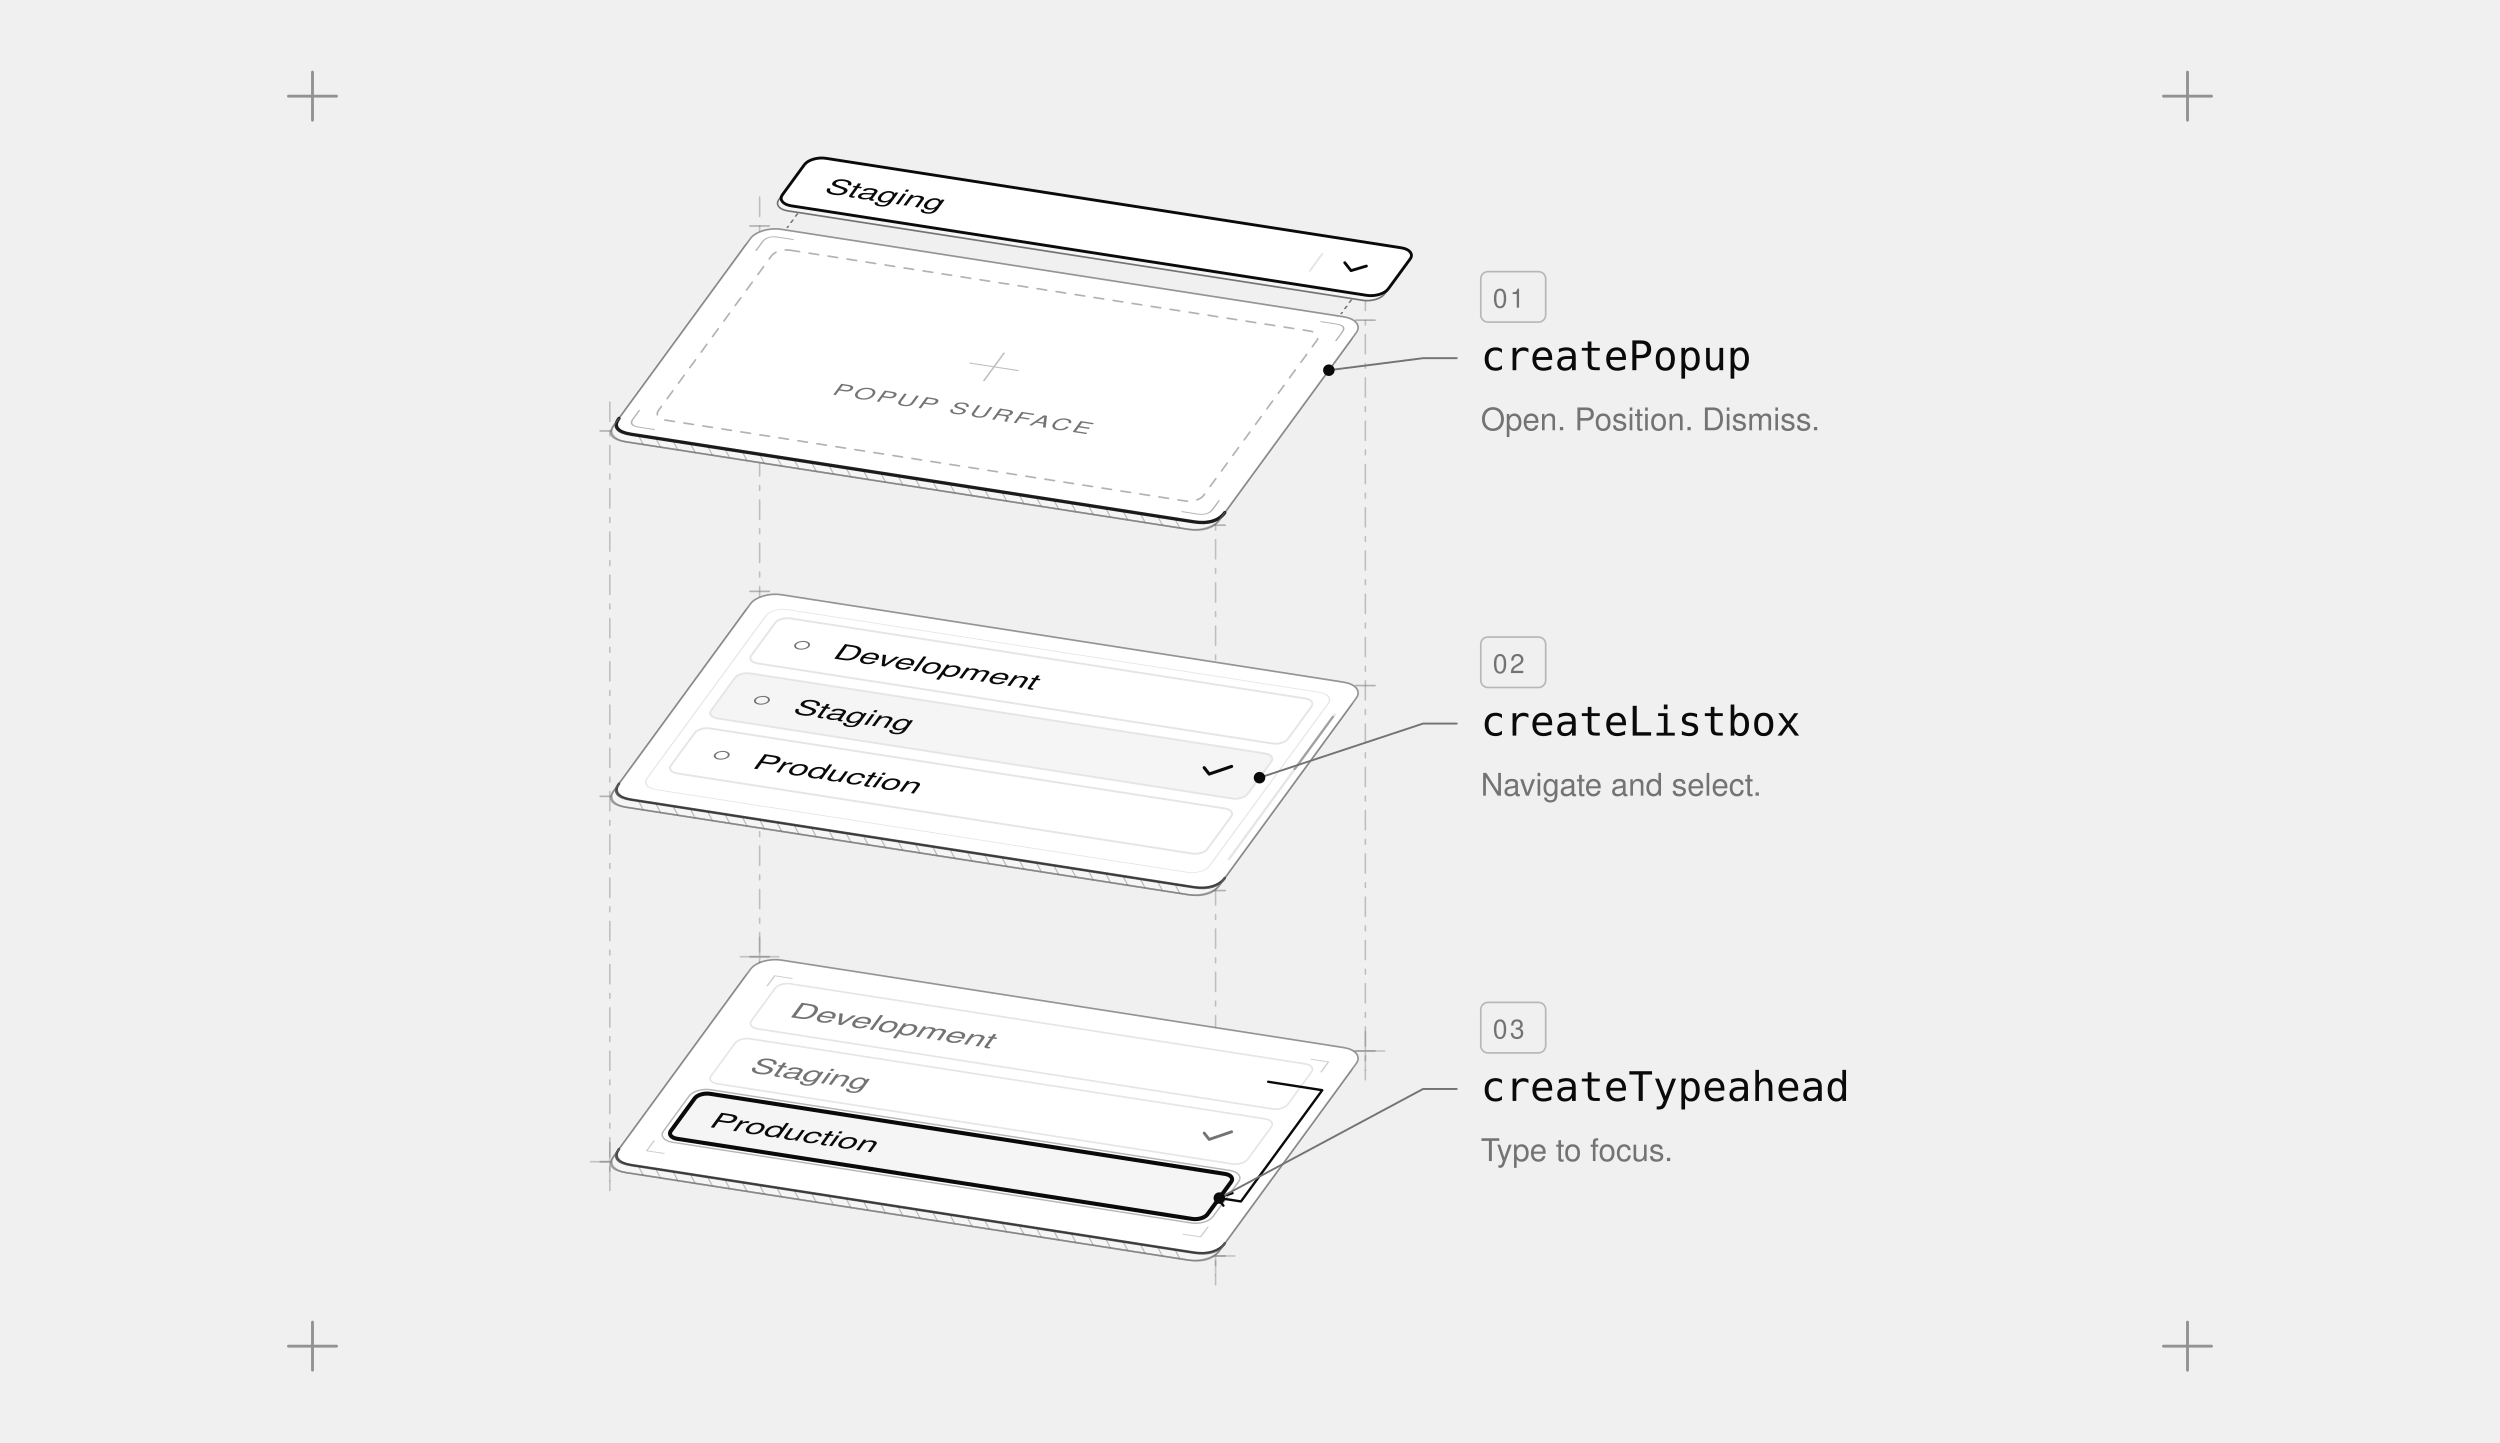
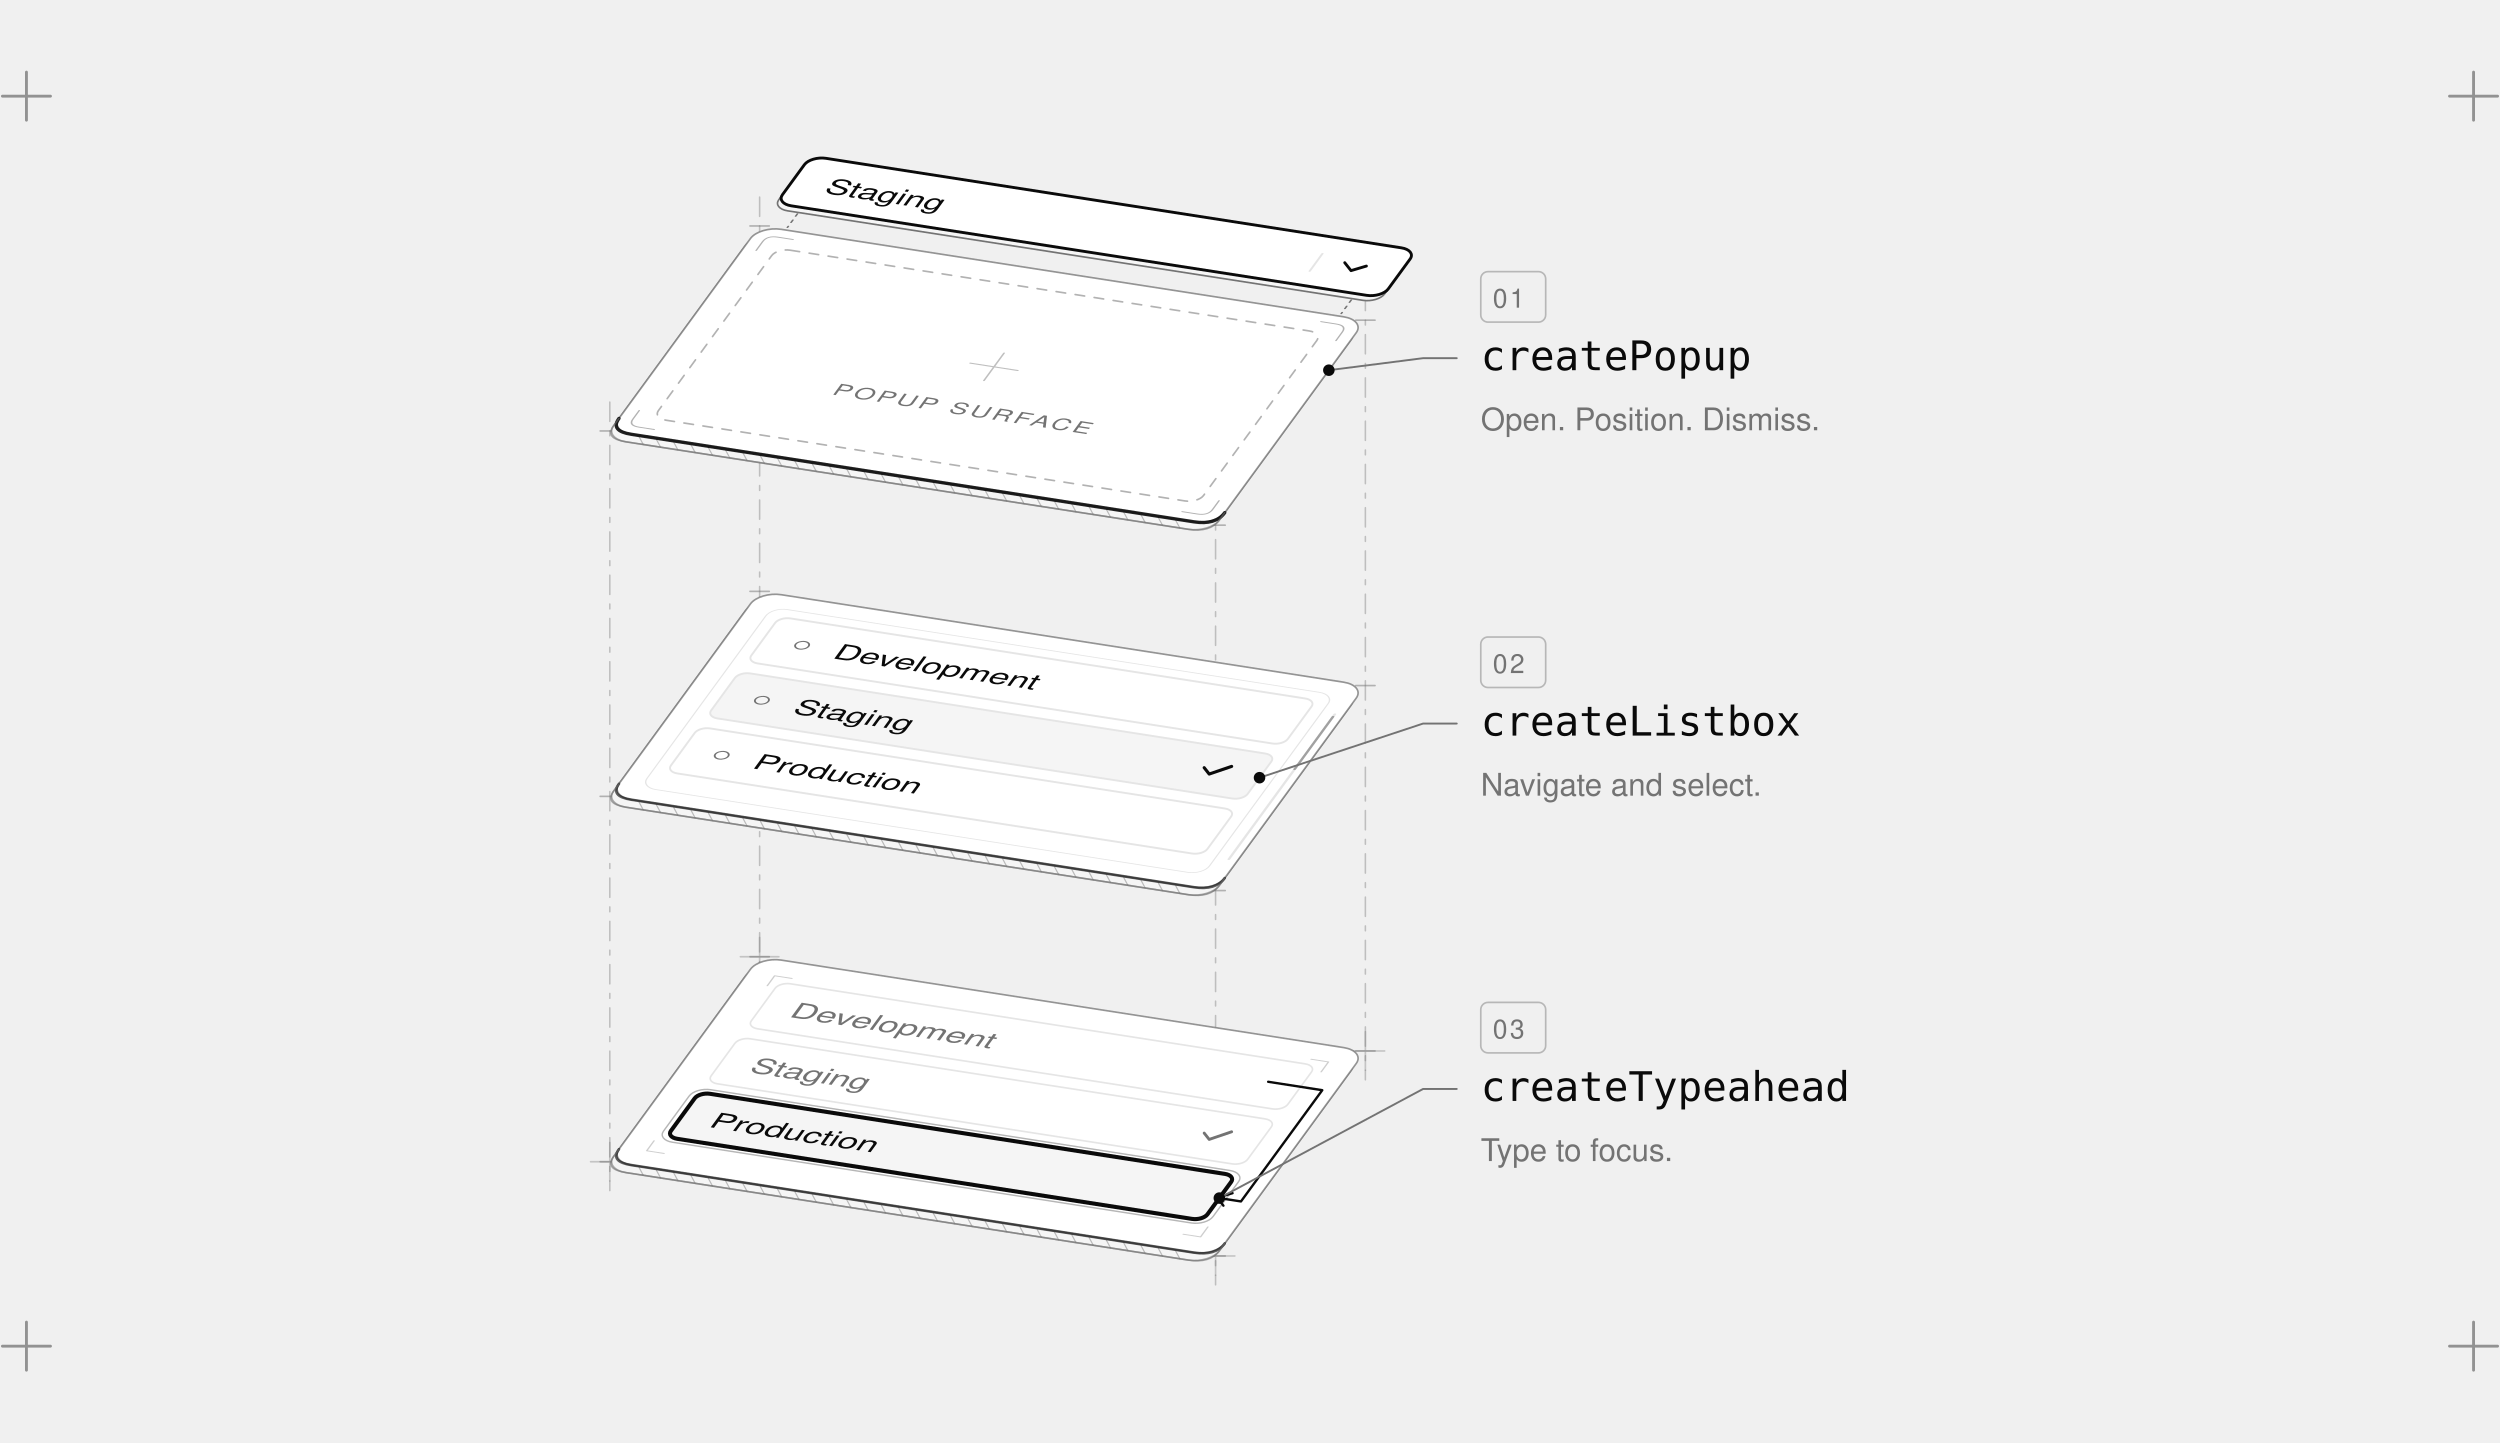
<svg xmlns="http://www.w3.org/2000/svg" width="1040" height="600" viewBox="-200 -4 1040 600" role="img" aria-label="The behaviors inside an environment selector" font-family="ui-sans-serif, system-ui, -apple-system, 'Segoe UI', Helvetica, Arial, sans-serif" fill="none" stroke-linecap="round" stroke-linejoin="round">
  <g aria-hidden="true" stroke="#737373" stroke-opacity="0.75" stroke-width="1.2">
-     <path d="M-80 36h20M-70 26v20M700 36h20M710 26v20M-80 556h20M-70 546v20M700 556h20M710 546v20" />
+     <path d="M-199 36h20M-189 26v20M819 36h20M829 26v20M-199 556h20M-189 546v20M819 556h20M829 546v20" />
  </g>
  <g stroke="#737373" stroke-opacity="0.4" stroke-width="0.65" stroke-dasharray="8 4 2 4">
    <path d="M116 78v328M368 117.2v328M53.68 163.28v328M305.68 202.48v328" />
  </g>
  <g stroke="#737373" stroke-opacity="0.35" stroke-width="0.7">
    <path d="M108 394h16m-8-8v16M360 433.2h16m-8-8v16M45.68 479.28h16m-8-8v16M297.68 518.48h16m-8-8v16" />
  </g>
  <g stroke="#737373" stroke-opacity="0.5" stroke-width="0.7">
    <path d="M112 90h8M364 129.2h8M49.68 175.28h8M301.68 214.48h8" />
    <path d="M112 242h8M364 281.2h8M49.68 327.28h8M301.68 366.48h8" />
    <path d="M112 394h8M364 433.2h8M49.68 479.28h8M301.68 518.48h8" />
  </g>
  <g transform="matrix(0.9 0.14 -0.38 0.52 116 394)">
    <rect y="6" width="280" height="164" rx="10" fill="#f5f5f5" stroke="#737373" stroke-opacity="0.6" stroke-width="0.7" vector-effect="non-scaling-stroke" />
    <g stroke="#737373" stroke-opacity="0.45" stroke-width="0.5">
      <path d="M14 165l4 5" vector-effect="non-scaling-stroke" />
      <path d="M22 165l4 5" vector-effect="non-scaling-stroke" />
      <path d="M30 165l4 5" vector-effect="non-scaling-stroke" />
      <path d="M38 165l4 5" vector-effect="non-scaling-stroke" />
      <path d="M46 165l4 5" vector-effect="non-scaling-stroke" />
      <path d="M54 165l4 5" vector-effect="non-scaling-stroke" />
      <path d="M62 165l4 5" vector-effect="non-scaling-stroke" />
      <path d="M70 165l4 5" vector-effect="non-scaling-stroke" />
      <path d="M78 165l4 5" vector-effect="non-scaling-stroke" />
      <path d="M86 165l4 5" vector-effect="non-scaling-stroke" />
      <path d="M94 165l4 5" vector-effect="non-scaling-stroke" />
      <path d="M102 165l4 5" vector-effect="non-scaling-stroke" />
      <path d="M110 165l4 5" vector-effect="non-scaling-stroke" />
      <path d="M118 165l4 5" vector-effect="non-scaling-stroke" />
      <path d="M126 165l4 5" vector-effect="non-scaling-stroke" />
      <path d="M134 165l4 5" vector-effect="non-scaling-stroke" />
      <path d="M142 165l4 5" vector-effect="non-scaling-stroke" />
      <path d="M150 165l4 5" vector-effect="non-scaling-stroke" />
      <path d="M158 165l4 5" vector-effect="non-scaling-stroke" />
      <path d="M166 165l4 5" vector-effect="non-scaling-stroke" />
      <path d="M174 165l4 5" vector-effect="non-scaling-stroke" />
      <path d="M182 165l4 5" vector-effect="non-scaling-stroke" />
      <path d="M190 165l4 5" vector-effect="non-scaling-stroke" />
      <path d="M198 165l4 5" vector-effect="non-scaling-stroke" />
      <path d="M206 165l4 5" vector-effect="non-scaling-stroke" />
      <path d="M214 165l4 5" vector-effect="non-scaling-stroke" />
      <path d="M222 165l4 5" vector-effect="non-scaling-stroke" />
      <path d="M230 165l4 5" vector-effect="non-scaling-stroke" />
      <path d="M238 165l4 5" vector-effect="non-scaling-stroke" />
      <path d="M246 165l4 5" vector-effect="non-scaling-stroke" />
      <path d="M254 165l4 5" vector-effect="non-scaling-stroke" />
      <path d="M262 165l4 5" vector-effect="non-scaling-stroke" />
    </g>
    <rect width="280" height="164" rx="10" fill="#ffffff" stroke="#737373" stroke-opacity="0.75" stroke-width="0.7" vector-effect="non-scaling-stroke" />
    <path d="M0 154q0 10 10 10h260q10 0 10-10" stroke="#0a0a0a" stroke-opacity="0.65" stroke-width="1.1" vector-effect="non-scaling-stroke" />
    <path d="M0 154v6q0 10 10 10h260q10 0 10-10v-6" stroke="#737373" stroke-opacity="0.6" stroke-width="0.65" vector-effect="non-scaling-stroke" />
    <g stroke="#737373" stroke-opacity="0.35" stroke-width="0.7">
      <path d="M12 12h8m-8 0v8M268 12h-8m8 0v8M12 152h8m-8 0v-8M268 152h-8m8 0v-8" />
    </g>
    <g transform="translate(16 16)">
      <rect width="248" height="36" rx="5" fill="none" stroke="#e5e5e5" stroke-width="0.7" vector-effect="non-scaling-stroke" />
      <text x="14" y="24" fill="#737373" font-size="16">Development</text>
    </g>
    <g transform="translate(16 60)">
      <rect width="248" height="36" rx="5" fill="none" stroke="#e5e5e5" stroke-width="0.7" vector-effect="non-scaling-stroke" />
      <text x="14" y="24" fill="#737373" font-size="16">Staging</text>
      <path d="M222 17l4 4 7-8" stroke="#737373" stroke-width="1.2" vector-effect="non-scaling-stroke" />
    </g>
    <g transform="translate(16 104)">
      <rect width="248" height="36" rx="5" fill="#f5f5f5" stroke="#0a0a0a" stroke-width="1.7" vector-effect="non-scaling-stroke" />
      <rect x="-3" y="-3" width="254" height="42" rx="7" stroke="#0a0a0a" stroke-opacity="0.3" stroke-width="0.6" vector-effect="non-scaling-stroke" />
      <text x="14" y="24" fill="#0a0a0a" font-size="16">Production</text>
    </g>
    <path d="M249 33h25v89h-11m5-5-5 5 5 5" stroke="#0a0a0a" stroke-width="1" vector-effect="non-scaling-stroke" />
  </g>
  <g transform="matrix(0.9 0.14 -0.38 0.52 116 242)">
    <rect y="6" width="280" height="164" rx="10" fill="#f5f5f5" stroke="#737373" stroke-opacity="0.6" stroke-width="0.7" vector-effect="non-scaling-stroke" />
    <g stroke="#737373" stroke-opacity="0.45" stroke-width="0.5">
      <path d="M14 165l4 5" vector-effect="non-scaling-stroke" />
      <path d="M22 165l4 5" vector-effect="non-scaling-stroke" />
      <path d="M30 165l4 5" vector-effect="non-scaling-stroke" />
      <path d="M38 165l4 5" vector-effect="non-scaling-stroke" />
      <path d="M46 165l4 5" vector-effect="non-scaling-stroke" />
      <path d="M54 165l4 5" vector-effect="non-scaling-stroke" />
      <path d="M62 165l4 5" vector-effect="non-scaling-stroke" />
      <path d="M70 165l4 5" vector-effect="non-scaling-stroke" />
      <path d="M78 165l4 5" vector-effect="non-scaling-stroke" />
      <path d="M86 165l4 5" vector-effect="non-scaling-stroke" />
      <path d="M94 165l4 5" vector-effect="non-scaling-stroke" />
      <path d="M102 165l4 5" vector-effect="non-scaling-stroke" />
      <path d="M110 165l4 5" vector-effect="non-scaling-stroke" />
      <path d="M118 165l4 5" vector-effect="non-scaling-stroke" />
      <path d="M126 165l4 5" vector-effect="non-scaling-stroke" />
      <path d="M134 165l4 5" vector-effect="non-scaling-stroke" />
      <path d="M142 165l4 5" vector-effect="non-scaling-stroke" />
      <path d="M150 165l4 5" vector-effect="non-scaling-stroke" />
      <path d="M158 165l4 5" vector-effect="non-scaling-stroke" />
      <path d="M166 165l4 5" vector-effect="non-scaling-stroke" />
      <path d="M174 165l4 5" vector-effect="non-scaling-stroke" />
      <path d="M182 165l4 5" vector-effect="non-scaling-stroke" />
      <path d="M190 165l4 5" vector-effect="non-scaling-stroke" />
      <path d="M198 165l4 5" vector-effect="non-scaling-stroke" />
      <path d="M206 165l4 5" vector-effect="non-scaling-stroke" />
      <path d="M214 165l4 5" vector-effect="non-scaling-stroke" />
      <path d="M222 165l4 5" vector-effect="non-scaling-stroke" />
      <path d="M230 165l4 5" vector-effect="non-scaling-stroke" />
      <path d="M238 165l4 5" vector-effect="non-scaling-stroke" />
      <path d="M246 165l4 5" vector-effect="non-scaling-stroke" />
      <path d="M254 165l4 5" vector-effect="non-scaling-stroke" />
      <path d="M262 165l4 5" vector-effect="non-scaling-stroke" />
    </g>
    <rect width="280" height="164" rx="10" fill="#ffffff" stroke="#737373" stroke-opacity="0.75" stroke-width="0.7" vector-effect="non-scaling-stroke" />
    <path d="M0 154q0 10 10 10h260q10 0 10-10" stroke="#0a0a0a" stroke-opacity="0.65" stroke-width="1.1" vector-effect="non-scaling-stroke" />
    <path d="M0 154v6q0 10 10 10h260q10 0 10-10v-6" stroke="#737373" stroke-opacity="0.6" stroke-width="0.65" vector-effect="non-scaling-stroke" />
    <rect x="10" y="10" width="260" height="144" rx="7" stroke="#e5e5e5" stroke-width="0.6" />
    <g transform="translate(16 16)">
      <rect width="248" height="36" rx="5" fill="#ffffff" stroke="#e5e5e5" stroke-width="0.8" vector-effect="non-scaling-stroke" />
      <circle cx="18" cy="18" r="3" stroke="#737373" stroke-width="0.8" />
      <text x="34" y="24" fill="#0a0a0a" font-size="16">Development</text>
    </g>
    <g transform="translate(16 60)">
      <rect width="248" height="36" rx="5" fill="#f5f5f5" stroke="#e5e5e5" stroke-width="0.8" vector-effect="non-scaling-stroke" />
      <circle cx="18" cy="18" r="3" stroke="#737373" stroke-width="0.8" />
      <text x="34" y="24" fill="#0a0a0a" font-size="16">Staging</text>
      <path d="M222 17l4 4 7-8" stroke="#0a0a0a" stroke-width="1.3" vector-effect="non-scaling-stroke" />
    </g>
    <g transform="translate(16 104)">
      <rect width="248" height="36" rx="5" fill="#ffffff" stroke="#e5e5e5" stroke-width="0.8" vector-effect="non-scaling-stroke" />
      <circle cx="18" cy="18" r="3" stroke="#737373" stroke-width="0.8" />
      <text x="34" y="24" fill="#0a0a0a" font-size="16">Production</text>
    </g>
    <path d="M276 24v116" stroke="#e5e5e5" stroke-width="1.2" />
    <path d="M276 26v42" stroke="#737373" stroke-opacity="0.6" stroke-width="1.2" />
  </g>
  <g transform="matrix(0.9 0.14 -0.38 0.52 116 90)">
    <g transform="translate(0 4)">
      <rect y="-56" width="280" height="38" rx="7" fill="#f5f5f5" stroke="#737373" stroke-width="0.7" vector-effect="non-scaling-stroke" />
    </g>
    <rect y="-56" width="280" height="38" rx="7" fill="#ffffff" stroke="#0a0a0a" stroke-width="1.2" vector-effect="non-scaling-stroke" />
    <text x="16" y="-31" fill="#0a0a0a" font-size="16">Staging</text>
    <path d="M242-43v14" stroke="#e5e5e5" />
    <path d="M254-39l5 5 5-5" stroke="#0a0a0a" stroke-width="1.2" vector-effect="non-scaling-stroke" />
    <path d="M12-13v11M268-13v11" stroke="#737373" stroke-width="0.8" stroke-dasharray="2 3" />
    <rect y="6" width="280" height="164" rx="10" fill="#f5f5f5" stroke="#737373" stroke-opacity="0.6" stroke-width="0.7" vector-effect="non-scaling-stroke" />
    <g stroke="#737373" stroke-opacity="0.45" stroke-width="0.5">
      <path d="M14 165l4 5" vector-effect="non-scaling-stroke" />
      <path d="M22 165l4 5" vector-effect="non-scaling-stroke" />
      <path d="M30 165l4 5" vector-effect="non-scaling-stroke" />
      <path d="M38 165l4 5" vector-effect="non-scaling-stroke" />
      <path d="M46 165l4 5" vector-effect="non-scaling-stroke" />
      <path d="M54 165l4 5" vector-effect="non-scaling-stroke" />
      <path d="M62 165l4 5" vector-effect="non-scaling-stroke" />
      <path d="M70 165l4 5" vector-effect="non-scaling-stroke" />
      <path d="M78 165l4 5" vector-effect="non-scaling-stroke" />
      <path d="M86 165l4 5" vector-effect="non-scaling-stroke" />
      <path d="M94 165l4 5" vector-effect="non-scaling-stroke" />
      <path d="M102 165l4 5" vector-effect="non-scaling-stroke" />
      <path d="M110 165l4 5" vector-effect="non-scaling-stroke" />
      <path d="M118 165l4 5" vector-effect="non-scaling-stroke" />
      <path d="M126 165l4 5" vector-effect="non-scaling-stroke" />
      <path d="M134 165l4 5" vector-effect="non-scaling-stroke" />
      <path d="M142 165l4 5" vector-effect="non-scaling-stroke" />
      <path d="M150 165l4 5" vector-effect="non-scaling-stroke" />
      <path d="M158 165l4 5" vector-effect="non-scaling-stroke" />
      <path d="M166 165l4 5" vector-effect="non-scaling-stroke" />
      <path d="M174 165l4 5" vector-effect="non-scaling-stroke" />
      <path d="M182 165l4 5" vector-effect="non-scaling-stroke" />
      <path d="M190 165l4 5" vector-effect="non-scaling-stroke" />
      <path d="M198 165l4 5" vector-effect="non-scaling-stroke" />
      <path d="M206 165l4 5" vector-effect="non-scaling-stroke" />
      <path d="M214 165l4 5" vector-effect="non-scaling-stroke" />
      <path d="M222 165l4 5" vector-effect="non-scaling-stroke" />
      <path d="M230 165l4 5" vector-effect="non-scaling-stroke" />
      <path d="M238 165l4 5" vector-effect="non-scaling-stroke" />
      <path d="M246 165l4 5" vector-effect="non-scaling-stroke" />
      <path d="M254 165l4 5" vector-effect="non-scaling-stroke" />
      <path d="M262 165l4 5" vector-effect="non-scaling-stroke" />
    </g>
    <rect width="280" height="164" rx="10" fill="#ffffff" stroke="#737373" stroke-opacity="0.75" stroke-width="0.7" vector-effect="non-scaling-stroke" />
    <path d="M0 154q0 10 10 10h260q10 0 10-10" stroke="#0a0a0a" stroke-opacity="0.9" stroke-width="1.4" vector-effect="non-scaling-stroke" />
    <path d="M0 154v6q0 10 10 10h260q10 0 10-10v-6" stroke="#737373" stroke-opacity="0.6" stroke-width="0.65" vector-effect="non-scaling-stroke" />
    <rect x="14" y="14" width="252" height="136" rx="6" stroke="#737373" stroke-opacity="0.55" stroke-width="0.7" stroke-dasharray="4 4" vector-effect="non-scaling-stroke" />
    <path d="M129 75h22m-11-11v22" stroke="#737373" stroke-opacity="0.45" stroke-width="0.8" />
    <text x="140" y="113" text-anchor="middle" fill="#737373" font-size="12" letter-spacing="1.5">POPUP SURFACE</text>
    <g stroke="#737373" stroke-width="0.7" stroke-opacity="0.55">
      <path d="M6 18v-7q0-5 5-5h7M262 6h7q5 0 5 5v7M6 146v7q0 5 5 5h7M262 158h7q5 0 5-5v-7" />
    </g>
  </g>
  <g stroke="#737373" stroke-width="0.8">
    <path d="M352.8 150L392 145h14" />
    <path d="M323.96 319.52L392 297h14" />
    <path d="M307.24 494.4L392 449h14" />
  </g>
  <g fill="#0a0a0a">
    <circle cx="352.8" cy="150" r="2.4" />
    <circle cx="323.96" cy="319.52" r="2.4" />
    <circle cx="307.24" cy="494.4" r="2.4" />
  </g>
  <g transform="translate(416 150)">
    <rect x="0" y="-41" width="27" height="21" rx="3" stroke="#737373" stroke-opacity="0.45" stroke-width="0.7" />
    <text x="5" y="-26" fill="#737373" font-size="11" letter-spacing="1">01</text>
    <text fill="#0a0a0a" font-size="17" font-family="ui-monospace, 'SF Mono', SFMono-Regular, Menlo, Consolas, monospace">createPopup</text>
    <text y="25" fill="#737373" font-size="13">Open. Position. Dismiss.</text>
  </g>
  <g transform="translate(416 302)">
    <rect x="0" y="-41" width="27" height="21" rx="3" stroke="#737373" stroke-opacity="0.45" stroke-width="0.7" />
    <text x="5" y="-26" fill="#737373" font-size="11" letter-spacing="1">02</text>
    <text fill="#0a0a0a" font-size="17" font-family="ui-monospace, 'SF Mono', SFMono-Regular, Menlo, Consolas, monospace">createListbox</text>
    <text y="25" fill="#737373" font-size="13">Navigate and select.</text>
  </g>
  <g transform="translate(416 454)">
    <rect x="0" y="-41" width="27" height="21" rx="3" stroke="#737373" stroke-opacity="0.45" stroke-width="0.7" />
    <text x="5" y="-26" fill="#737373" font-size="11" letter-spacing="1">03</text>
    <text fill="#0a0a0a" font-size="17" font-family="ui-monospace, 'SF Mono', SFMono-Regular, Menlo, Consolas, monospace">createTypeahead</text>
    <text y="25" fill="#737373" font-size="13">Type to focus.</text>
  </g>
</svg>
